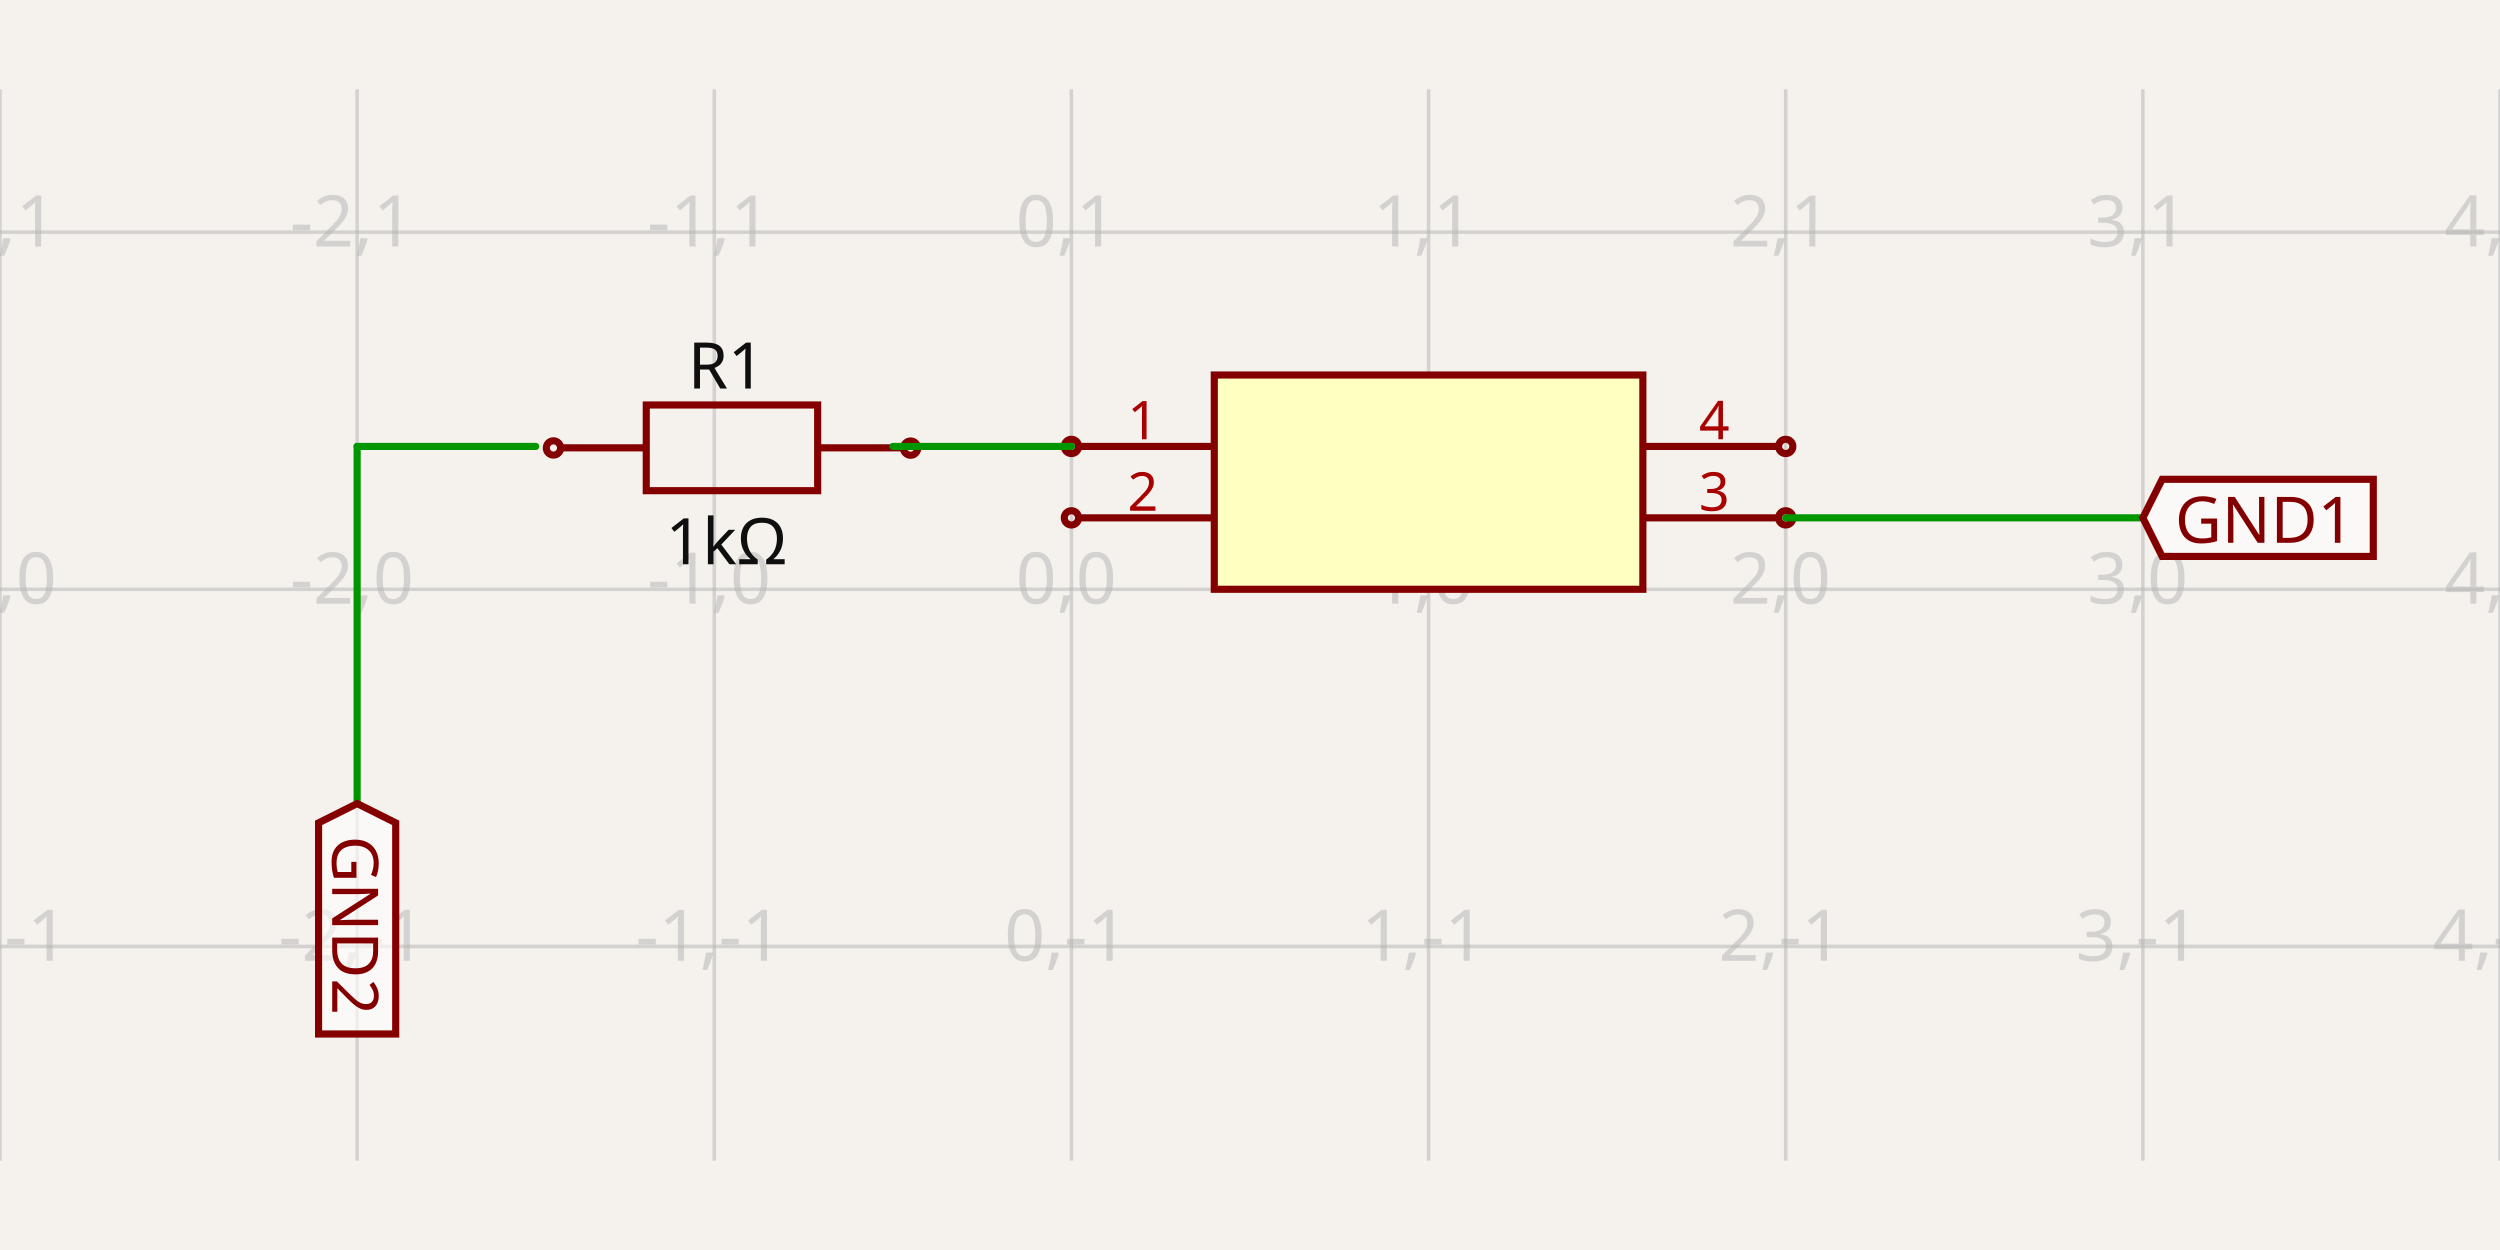
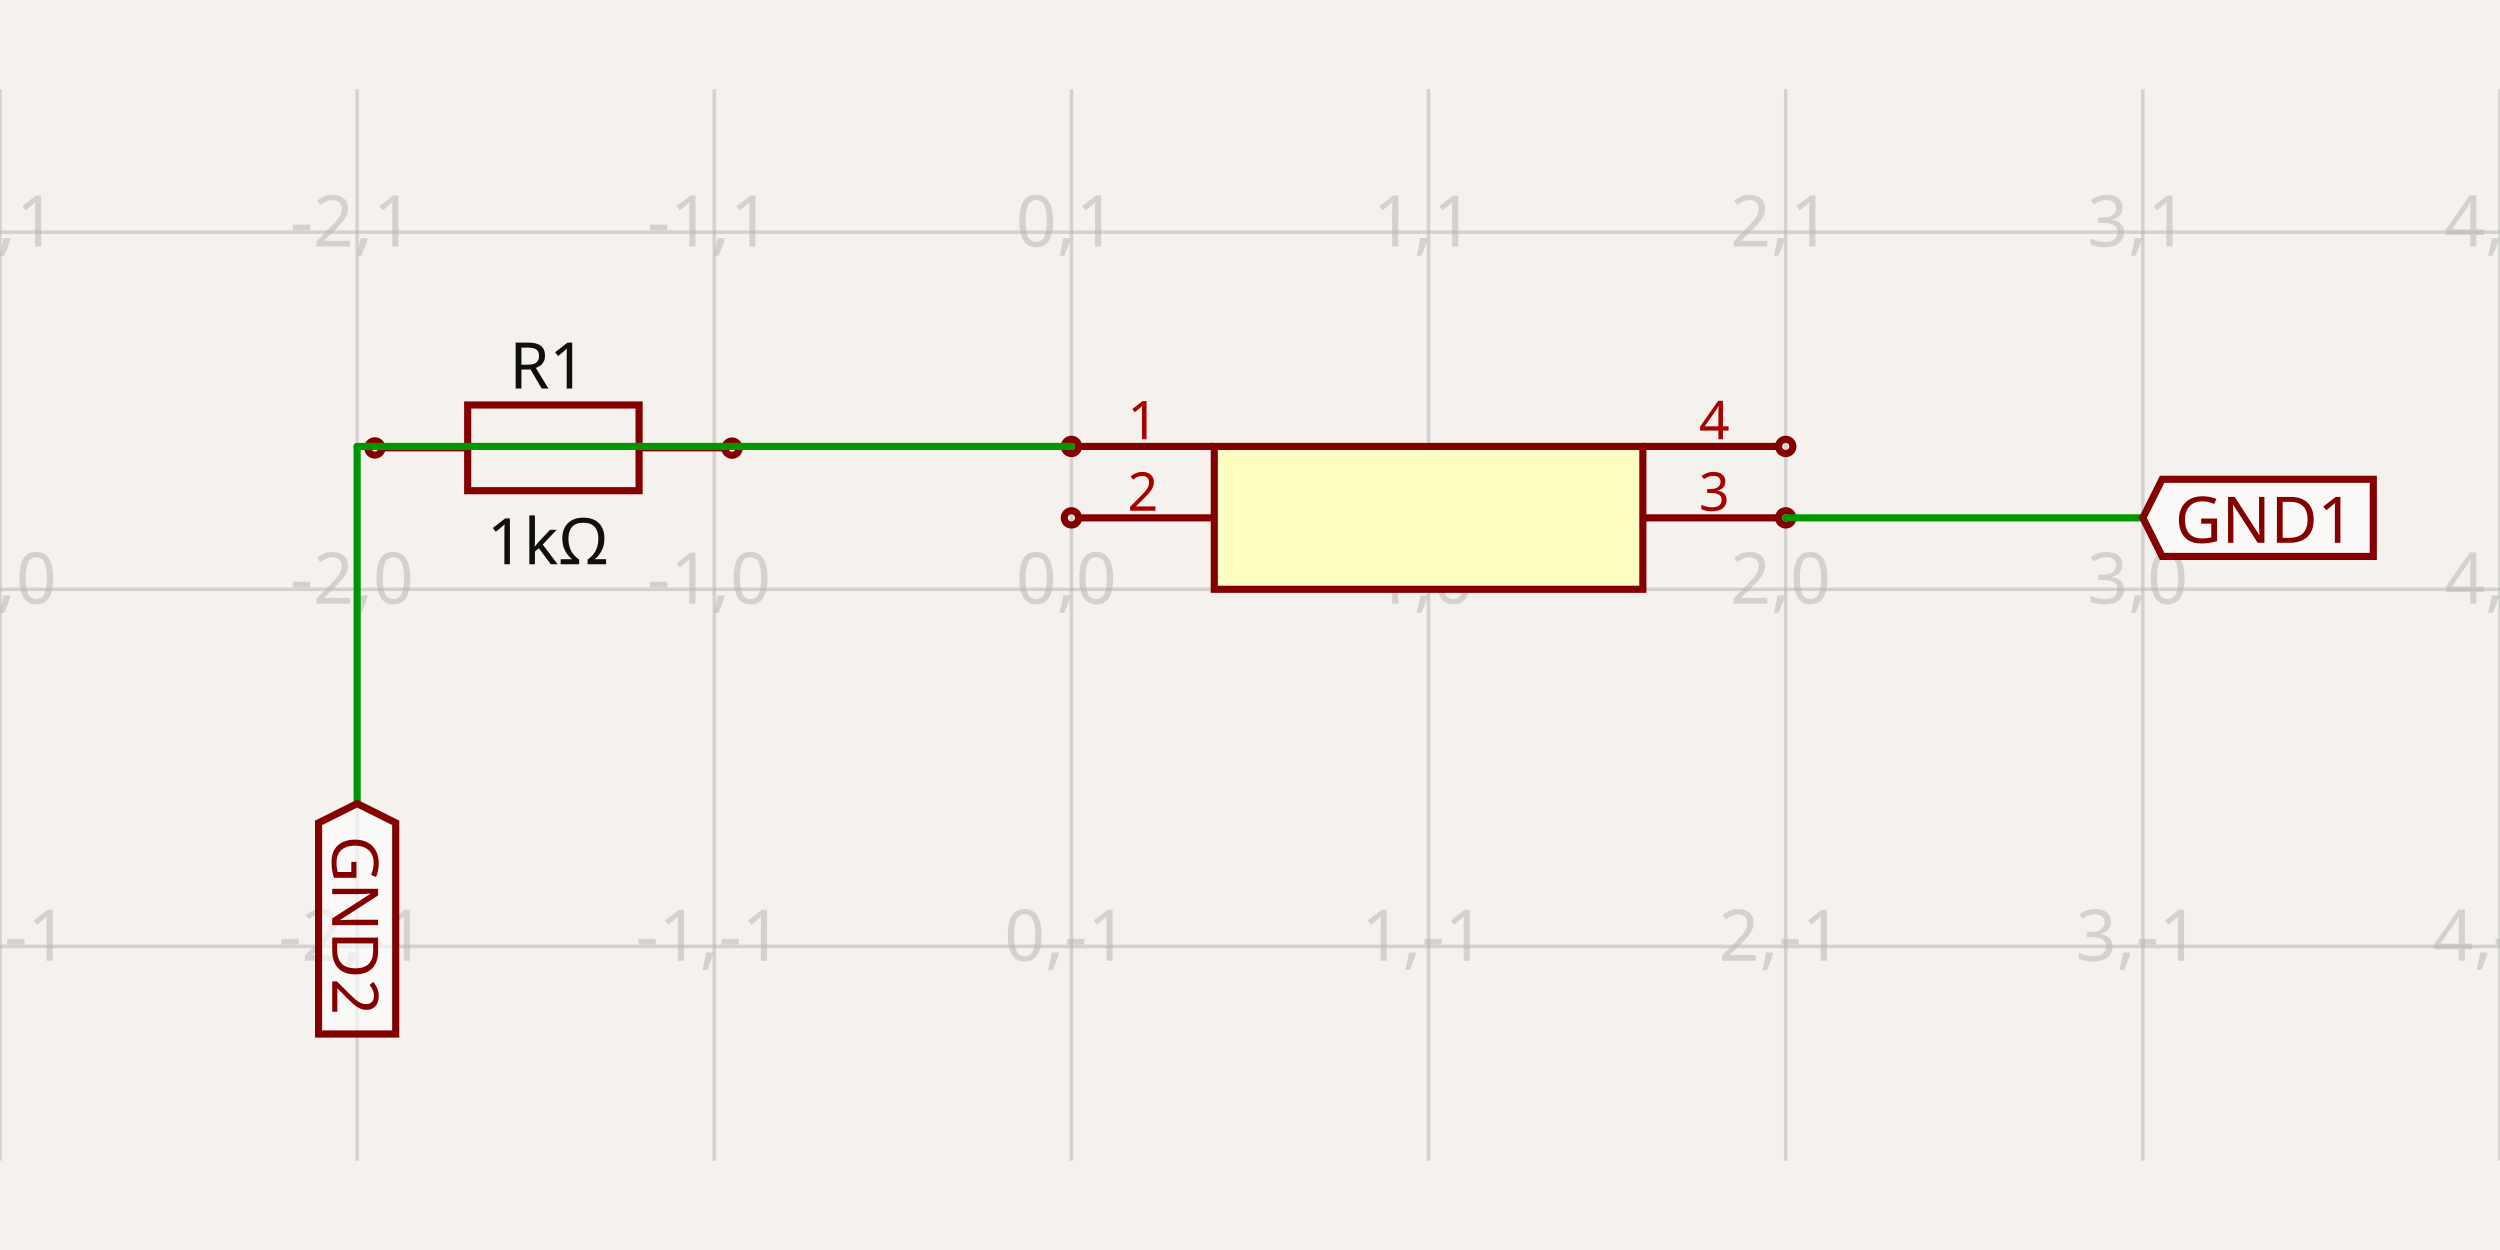
<svg xmlns="http://www.w3.org/2000/svg" width="1200" height="600" style="background-color: rgb(245, 241, 237)" data-real-to-screen-transform="matrix(171.4285714286,0,0,-171.4285714286,514.2857142857,282.8571428571)">
  <style>
              .boundary { fill: rgb(245, 241, 237); }
              .schematic-boundary { fill: none; stroke: #fff; }
              .component { fill: none; stroke: rgb(132, 0, 0); }
              .chip { fill: rgb(255, 255, 194); stroke: rgb(132, 0, 0); }
              .component-pin { fill: none; stroke: rgb(132, 0, 0); }
              .trace:hover {
                filter: invert(1);
              }
              .trace:hover .trace-crossing-outline {
                opacity: 0;
              }
              .text { font-family: sans-serif; fill: rgb(0, 150, 0); }
              .pin-number { fill: rgb(169, 0, 0); }
              .port-label { fill: rgb(0, 100, 100); }
              .component-name { fill: rgb(0, 100, 100); }
            </style>
  <rect class="boundary" x="0" y="0" width="1200" height="600" />
  <g class="grid">
    <line x1="-1.000444171950221e-10" y1="557.143" x2="-1.000444171950221e-10" y2="42.857" stroke="rgb(181, 181, 181)" stroke-width="1.714" stroke-opacity="0.5" />
    <line x1="171.429" y1="557.143" x2="171.429" y2="42.857" stroke="rgb(181, 181, 181)" stroke-width="1.714" stroke-opacity="0.5" />
    <line x1="342.857" y1="557.143" x2="342.857" y2="42.857" stroke="rgb(181, 181, 181)" stroke-width="1.714" stroke-opacity="0.5" />
    <line x1="514.286" y1="557.143" x2="514.286" y2="42.857" stroke="rgb(181, 181, 181)" stroke-width="1.714" stroke-opacity="0.5" />
    <line x1="685.714" y1="557.143" x2="685.714" y2="42.857" stroke="rgb(181, 181, 181)" stroke-width="1.714" stroke-opacity="0.5" />
    <line x1="857.143" y1="557.143" x2="857.143" y2="42.857" stroke="rgb(181, 181, 181)" stroke-width="1.714" stroke-opacity="0.5" />
    <line x1="1028.571" y1="557.143" x2="1028.571" y2="42.857" stroke="rgb(181, 181, 181)" stroke-width="1.714" stroke-opacity="0.5" />
    <line x1="1200" y1="557.143" x2="1200" y2="42.857" stroke="rgb(181, 181, 181)" stroke-width="1.714" stroke-opacity="0.5" />
    <line x1="-1.000444171950221e-10" y1="625.714" x2="1200" y2="625.714" stroke="rgb(181, 181, 181)" stroke-width="1.714" stroke-opacity="0.5" />
    <line x1="-1.000444171950221e-10" y1="454.286" x2="1200" y2="454.286" stroke="rgb(181, 181, 181)" stroke-width="1.714" stroke-opacity="0.5" />
    <line x1="-1.000444171950221e-10" y1="282.857" x2="1200" y2="282.857" stroke="rgb(181, 181, 181)" stroke-width="1.714" stroke-opacity="0.5" />
    <line x1="-1.000444171950221e-10" y1="111.429" x2="1200" y2="111.429" stroke="rgb(181, 181, 181)" stroke-width="1.714" stroke-opacity="0.5" />
    <line x1="-1.000444171950221e-10" y1="-60" x2="1200" y2="-60" stroke="rgb(181, 181, 181)" stroke-width="1.714" stroke-opacity="0.5" />
    <text x="-2.5" y="620.714" fill="rgb(181, 181, 181)" font-size="34.286" fill-opacity="0.5" text-anchor="middle" dominant-baseline="middle" font-family="sans-serif">-3,-2</text>
    <text x="-2.5" y="449.286" fill="rgb(181, 181, 181)" font-size="34.286" fill-opacity="0.5" text-anchor="middle" dominant-baseline="middle" font-family="sans-serif">-3,-1</text>
    <text x="-2.5" y="277.857" fill="rgb(181, 181, 181)" font-size="34.286" fill-opacity="0.5" text-anchor="middle" dominant-baseline="middle" font-family="sans-serif">-3,0</text>
    <text x="-2.5" y="106.429" fill="rgb(181, 181, 181)" font-size="34.286" fill-opacity="0.5" text-anchor="middle" dominant-baseline="middle" font-family="sans-serif">-3,1</text>
    <text x="-2.5" y="-65" fill="rgb(181, 181, 181)" font-size="34.286" fill-opacity="0.5" text-anchor="middle" dominant-baseline="middle" font-family="sans-serif">-3,2</text>
    <text x="168.929" y="620.714" fill="rgb(181, 181, 181)" font-size="34.286" fill-opacity="0.5" text-anchor="middle" dominant-baseline="middle" font-family="sans-serif">-2,-2</text>
    <text x="168.929" y="449.286" fill="rgb(181, 181, 181)" font-size="34.286" fill-opacity="0.5" text-anchor="middle" dominant-baseline="middle" font-family="sans-serif">-2,-1</text>
    <text x="168.929" y="277.857" fill="rgb(181, 181, 181)" font-size="34.286" fill-opacity="0.5" text-anchor="middle" dominant-baseline="middle" font-family="sans-serif">-2,0</text>
    <text x="168.929" y="106.429" fill="rgb(181, 181, 181)" font-size="34.286" fill-opacity="0.5" text-anchor="middle" dominant-baseline="middle" font-family="sans-serif">-2,1</text>
    <text x="168.929" y="-65" fill="rgb(181, 181, 181)" font-size="34.286" fill-opacity="0.5" text-anchor="middle" dominant-baseline="middle" font-family="sans-serif">-2,2</text>
    <text x="340.357" y="620.714" fill="rgb(181, 181, 181)" font-size="34.286" fill-opacity="0.5" text-anchor="middle" dominant-baseline="middle" font-family="sans-serif">-1,-2</text>
    <text x="340.357" y="449.286" fill="rgb(181, 181, 181)" font-size="34.286" fill-opacity="0.5" text-anchor="middle" dominant-baseline="middle" font-family="sans-serif">-1,-1</text>
    <text x="340.357" y="277.857" fill="rgb(181, 181, 181)" font-size="34.286" fill-opacity="0.5" text-anchor="middle" dominant-baseline="middle" font-family="sans-serif">-1,0</text>
    <text x="340.357" y="106.429" fill="rgb(181, 181, 181)" font-size="34.286" fill-opacity="0.5" text-anchor="middle" dominant-baseline="middle" font-family="sans-serif">-1,1</text>
    <text x="340.357" y="-65" fill="rgb(181, 181, 181)" font-size="34.286" fill-opacity="0.5" text-anchor="middle" dominant-baseline="middle" font-family="sans-serif">-1,2</text>
    <text x="511.786" y="620.714" fill="rgb(181, 181, 181)" font-size="34.286" fill-opacity="0.5" text-anchor="middle" dominant-baseline="middle" font-family="sans-serif">0,-2</text>
    <text x="511.786" y="449.286" fill="rgb(181, 181, 181)" font-size="34.286" fill-opacity="0.5" text-anchor="middle" dominant-baseline="middle" font-family="sans-serif">0,-1</text>
    <text x="511.786" y="277.857" fill="rgb(181, 181, 181)" font-size="34.286" fill-opacity="0.5" text-anchor="middle" dominant-baseline="middle" font-family="sans-serif">0,0</text>
    <text x="511.786" y="106.429" fill="rgb(181, 181, 181)" font-size="34.286" fill-opacity="0.5" text-anchor="middle" dominant-baseline="middle" font-family="sans-serif">0,1</text>
    <text x="511.786" y="-65" fill="rgb(181, 181, 181)" font-size="34.286" fill-opacity="0.5" text-anchor="middle" dominant-baseline="middle" font-family="sans-serif">0,2</text>
    <text x="683.214" y="620.714" fill="rgb(181, 181, 181)" font-size="34.286" fill-opacity="0.5" text-anchor="middle" dominant-baseline="middle" font-family="sans-serif">1,-2</text>
    <text x="683.214" y="449.286" fill="rgb(181, 181, 181)" font-size="34.286" fill-opacity="0.5" text-anchor="middle" dominant-baseline="middle" font-family="sans-serif">1,-1</text>
    <text x="683.214" y="277.857" fill="rgb(181, 181, 181)" font-size="34.286" fill-opacity="0.5" text-anchor="middle" dominant-baseline="middle" font-family="sans-serif">1,0</text>
    <text x="683.214" y="106.429" fill="rgb(181, 181, 181)" font-size="34.286" fill-opacity="0.5" text-anchor="middle" dominant-baseline="middle" font-family="sans-serif">1,1</text>
    <text x="683.214" y="-65" fill="rgb(181, 181, 181)" font-size="34.286" fill-opacity="0.5" text-anchor="middle" dominant-baseline="middle" font-family="sans-serif">1,2</text>
    <text x="854.643" y="620.714" fill="rgb(181, 181, 181)" font-size="34.286" fill-opacity="0.5" text-anchor="middle" dominant-baseline="middle" font-family="sans-serif">2,-2</text>
    <text x="854.643" y="449.286" fill="rgb(181, 181, 181)" font-size="34.286" fill-opacity="0.5" text-anchor="middle" dominant-baseline="middle" font-family="sans-serif">2,-1</text>
    <text x="854.643" y="277.857" fill="rgb(181, 181, 181)" font-size="34.286" fill-opacity="0.5" text-anchor="middle" dominant-baseline="middle" font-family="sans-serif">2,0</text>
    <text x="854.643" y="106.429" fill="rgb(181, 181, 181)" font-size="34.286" fill-opacity="0.5" text-anchor="middle" dominant-baseline="middle" font-family="sans-serif">2,1</text>
    <text x="854.643" y="-65" fill="rgb(181, 181, 181)" font-size="34.286" fill-opacity="0.5" text-anchor="middle" dominant-baseline="middle" font-family="sans-serif">2,2</text>
    <text x="1026.071" y="620.714" fill="rgb(181, 181, 181)" font-size="34.286" fill-opacity="0.5" text-anchor="middle" dominant-baseline="middle" font-family="sans-serif">3,-2</text>
    <text x="1026.071" y="449.286" fill="rgb(181, 181, 181)" font-size="34.286" fill-opacity="0.5" text-anchor="middle" dominant-baseline="middle" font-family="sans-serif">3,-1</text>
    <text x="1026.071" y="277.857" fill="rgb(181, 181, 181)" font-size="34.286" fill-opacity="0.5" text-anchor="middle" dominant-baseline="middle" font-family="sans-serif">3,0</text>
    <text x="1026.071" y="106.429" fill="rgb(181, 181, 181)" font-size="34.286" fill-opacity="0.5" text-anchor="middle" dominant-baseline="middle" font-family="sans-serif">3,1</text>
    <text x="1026.071" y="-65" fill="rgb(181, 181, 181)" font-size="34.286" fill-opacity="0.5" text-anchor="middle" dominant-baseline="middle" font-family="sans-serif">3,2</text>
    <text x="1197.5" y="620.714" fill="rgb(181, 181, 181)" font-size="34.286" fill-opacity="0.5" text-anchor="middle" dominant-baseline="middle" font-family="sans-serif">4,-2</text>
    <text x="1197.5" y="449.286" fill="rgb(181, 181, 181)" font-size="34.286" fill-opacity="0.5" text-anchor="middle" dominant-baseline="middle" font-family="sans-serif">4,-1</text>
    <text x="1197.5" y="277.857" fill="rgb(181, 181, 181)" font-size="34.286" fill-opacity="0.5" text-anchor="middle" dominant-baseline="middle" font-family="sans-serif">4,0</text>
    <text x="1197.5" y="106.429" fill="rgb(181, 181, 181)" font-size="34.286" fill-opacity="0.5" text-anchor="middle" dominant-baseline="middle" font-family="sans-serif">4,1</text>
    <text x="1197.5" y="-65" fill="rgb(181, 181, 181)" font-size="34.286" fill-opacity="0.5" text-anchor="middle" dominant-baseline="middle" font-family="sans-serif">4,2</text>
  </g>
  <g data-circuit-json-type="schematic_component" data-schematic-component-id="schematic_component_0">
-     <rect class="component chip" x="582.857" y="180" width="205.714" height="102.857" stroke-width="3.429px" fill="rgb(255, 255, 194)" stroke="rgb(132, 0, 0)" />
-     <rect class="component-overlay" x="582.857" y="180" width="205.714" height="102.857" fill="transparent" />
+     <rect class="component chip" x="582.857" y="214.286" width="205.714" height="68.571" stroke-width="3.429px" fill="rgb(255, 255, 194)" stroke="rgb(132, 0, 0)" />
+     <rect class="component-overlay" x="582.857" y="214.286" width="205.714" height="68.571" fill="transparent" />
    <line class="component-pin" x1="517.714" y1="214.286" x2="582.857" y2="214.286" stroke-width="3.429px" />
    <circle class="component-pin" cx="514.286" cy="214.286" r="3.429" stroke-width="3.429px" />
    <text class="pin-number" x="548.571" y="210.857" style="font-family: sans-serif;" fill="rgb(169, 0, 0)" text-anchor="middle" dominant-baseline="auto" font-size="25.714px" transform="">1</text>
    <line class="component-pin" x1="517.714" y1="248.571" x2="582.857" y2="248.571" stroke-width="3.429px" />
    <circle class="component-pin" cx="514.286" cy="248.571" r="3.429" stroke-width="3.429px" />
    <text class="pin-number" x="548.571" y="245.143" style="font-family: sans-serif;" fill="rgb(169, 0, 0)" text-anchor="middle" dominant-baseline="auto" font-size="25.714px" transform="">2</text>
    <line class="component-pin" x1="853.714" y1="248.571" x2="788.571" y2="248.571" stroke-width="3.429px" />
    <circle class="component-pin" cx="857.143" cy="248.571" r="3.429" stroke-width="3.429px" />
    <text class="pin-number" x="822.857" y="245.143" style="font-family: sans-serif;" fill="rgb(169, 0, 0)" text-anchor="middle" dominant-baseline="auto" font-size="25.714px" transform="">3</text>
    <line class="component-pin" x1="853.714" y1="214.286" x2="788.571" y2="214.286" stroke-width="3.429px" />
    <circle class="component-pin" cx="857.143" cy="214.286" r="3.429" stroke-width="3.429px" />
    <text class="pin-number" x="822.857" y="210.857" style="font-family: sans-serif;" fill="rgb(169, 0, 0)" text-anchor="middle" dominant-baseline="auto" font-size="25.714px" transform="">4</text>
  </g>
  <g data-circuit-json-type="schematic_component" data-schematic-component-id="schematic_component_1">
-     <rect class="component-overlay" x="269.068" y="194.392" width="164.549" height="41.137" fill="transparent" />
-     <path d="M 269.068 214.961 L 310.205 214.961" stroke="rgb(132, 0, 0)" fill="none" stroke-width="3.429px" />
-     <path d="M 392.479 214.961 L 433.617 214.961" stroke="rgb(132, 0, 0)" fill="none" stroke-width="3.429px" />
-     <path d="M 351.342 194.392 L 392.479 194.392 L 392.479 235.53 L 310.205 235.53 L 310.205 194.392 L 351.342 194.392" stroke="rgb(132, 0, 0)" fill="none" stroke-width="3.429px" />
-     <text x="348.65" y="186.486" fill="rgb(15, 15, 15)" font-family="sans-serif" text-anchor="middle" dominant-baseline="auto" font-size="30.857px">R1</text>
-     <text x="348.65" y="246.906" fill="rgb(15, 15, 15)" font-family="sans-serif" text-anchor="middle" dominant-baseline="hanging" font-size="30.857px">1kΩ</text>
-     <circle cx="265.656" cy="215.016" r="3.429px" stroke-width="3.429px" fill="none" stroke="rgb(132, 0, 0)" />
-     <circle cx="437.085" cy="215.101" r="3.429px" stroke-width="3.429px" fill="none" stroke="rgb(132, 0, 0)" />
+     <rect class="component-overlay" x="183.353" y="194.392" width="164.549" height="41.137" fill="transparent" />
+     <path d="M 183.353 214.961 L 224.491 214.961" stroke="rgb(132, 0, 0)" fill="none" stroke-width="3.429px" />
+     <path d="M 306.765 214.961 L 347.902 214.961" stroke="rgb(132, 0, 0)" fill="none" stroke-width="3.429px" />
+     <path d="M 265.628 194.392 L 306.765 194.392 L 306.765 235.53 L 224.491 235.53 L 224.491 194.392 L 265.628 194.392" stroke="rgb(132, 0, 0)" fill="none" stroke-width="3.429px" />
+     <text x="262.936" y="186.486" fill="rgb(15, 15, 15)" font-family="sans-serif" text-anchor="middle" dominant-baseline="auto" font-size="30.857px">R1</text>
+     <text x="262.936" y="246.906" fill="rgb(15, 15, 15)" font-family="sans-serif" text-anchor="middle" dominant-baseline="hanging" font-size="30.857px">1kΩ</text>
+     <circle cx="179.942" cy="215.016" r="3.429px" stroke-width="3.429px" fill="none" stroke="rgb(132, 0, 0)" />
+     <circle cx="351.371" cy="215.101" r="3.429px" stroke-width="3.429px" fill="none" stroke="rgb(132, 0, 0)" />
  </g>
  <g class="trace" data-circuit-json-type="schematic_trace" data-schematic-trace-id="asd">
-     <path d="M 514.286 214.286 L 428.571 214.286" class="trace-invisible-hover-outline" stroke="rgb(0, 150, 0)" fill="none" stroke-width="27.429px" stroke-linecap="round" opacity="0" stroke-linejoin="round" />
-     <path d="M 514.286 214.286 L 428.571 214.286" stroke="rgb(0, 150, 0)" fill="none" stroke-width="3.429px" stroke-linecap="round" stroke-linejoin="round" />
+     <path d="M 514.286 214.286 L 342.857 214.286" class="trace-invisible-hover-outline" stroke="rgb(0, 150, 0)" fill="none" stroke-width="27.429px" stroke-linecap="round" opacity="0" stroke-linejoin="round" />
+     <path d="M 514.286 214.286 L 342.857 214.286" stroke="rgb(0, 150, 0)" fill="none" stroke-width="3.429px" stroke-linecap="round" stroke-linejoin="round" />
  </g>
  <g class="trace" data-circuit-json-type="schematic_trace" data-schematic-trace-id="asd">
-     <path d="M 257.143 214.286 L 171.429 214.286" class="trace-invisible-hover-outline" stroke="rgb(0, 150, 0)" fill="none" stroke-width="27.429px" stroke-linecap="round" opacity="0" stroke-linejoin="round" />
-     <path d="M 257.143 214.286 L 171.429 214.286" stroke="rgb(0, 150, 0)" fill="none" stroke-width="3.429px" stroke-linecap="round" stroke-linejoin="round" />
+     <path d="M 342.857 214.286 L 171.429 214.286" class="trace-invisible-hover-outline" stroke="rgb(0, 150, 0)" fill="none" stroke-width="27.429px" stroke-linecap="round" opacity="0" stroke-linejoin="round" />
+     <path d="M 342.857 214.286 L 171.429 214.286" stroke="rgb(0, 150, 0)" fill="none" stroke-width="3.429px" stroke-linecap="round" stroke-linejoin="round" />
  </g>
  <g class="trace" data-circuit-json-type="schematic_trace" data-schematic-trace-id="asd">
    <path d="M 171.429 214.286 L 171.429 385.714" class="trace-invisible-hover-outline" stroke="rgb(0, 150, 0)" fill="none" stroke-width="27.429px" stroke-linecap="round" opacity="0" stroke-linejoin="round" />
    <path d="M 171.429 214.286 L 171.429 385.714" stroke="rgb(0, 150, 0)" fill="none" stroke-width="3.429px" stroke-linecap="round" stroke-linejoin="round" />
  </g>
  <g class="trace" data-circuit-json-type="schematic_trace" data-schematic-trace-id="asd">
    <path d="M 857.143 248.571 L 1028.571 248.571" class="trace-invisible-hover-outline" stroke="rgb(0, 150, 0)" fill="none" stroke-width="27.429px" stroke-linecap="round" opacity="0" stroke-linejoin="round" />
    <path d="M 857.143 248.571 L 1028.571 248.571" stroke="rgb(0, 150, 0)" fill="none" stroke-width="3.429px" stroke-linecap="round" stroke-linejoin="round" />
  </g>
  <path class="net-label" d="     M 171.429,385.714     L 189.943,394.971     L 189.943,496.32     L 152.914,496.32     L 152.914,394.971     Z   " fill="rgba(255, 255, 255, 0.6)" stroke="rgb(132, 0, 0)" stroke-width="3.429px" />
  <text class="net-label-text" x="171.429" y="401.143" fill="rgb(132, 0, 0)" text-anchor="start" dominant-baseline="central" font-family="sans-serif" font-variant-numeric="tabular-nums" font-size="30.857px" transform="rotate(90 171.4286 401.1429)">GND2</text>
  <path class="net-label" d="     M 1028.571,248.571     L 1037.829,230.057     L 1139.177,230.057     L 1139.177,267.086     L 1037.829,267.086     Z   " fill="rgba(255, 255, 255, 0.6)" stroke="rgb(132, 0, 0)" stroke-width="3.429px" />
  <text class="net-label-text" x="1044" y="248.571" fill="rgb(132, 0, 0)" text-anchor="start" dominant-baseline="central" font-family="sans-serif" font-variant-numeric="tabular-nums" font-size="30.857px" transform="">GND1</text>
</svg>
